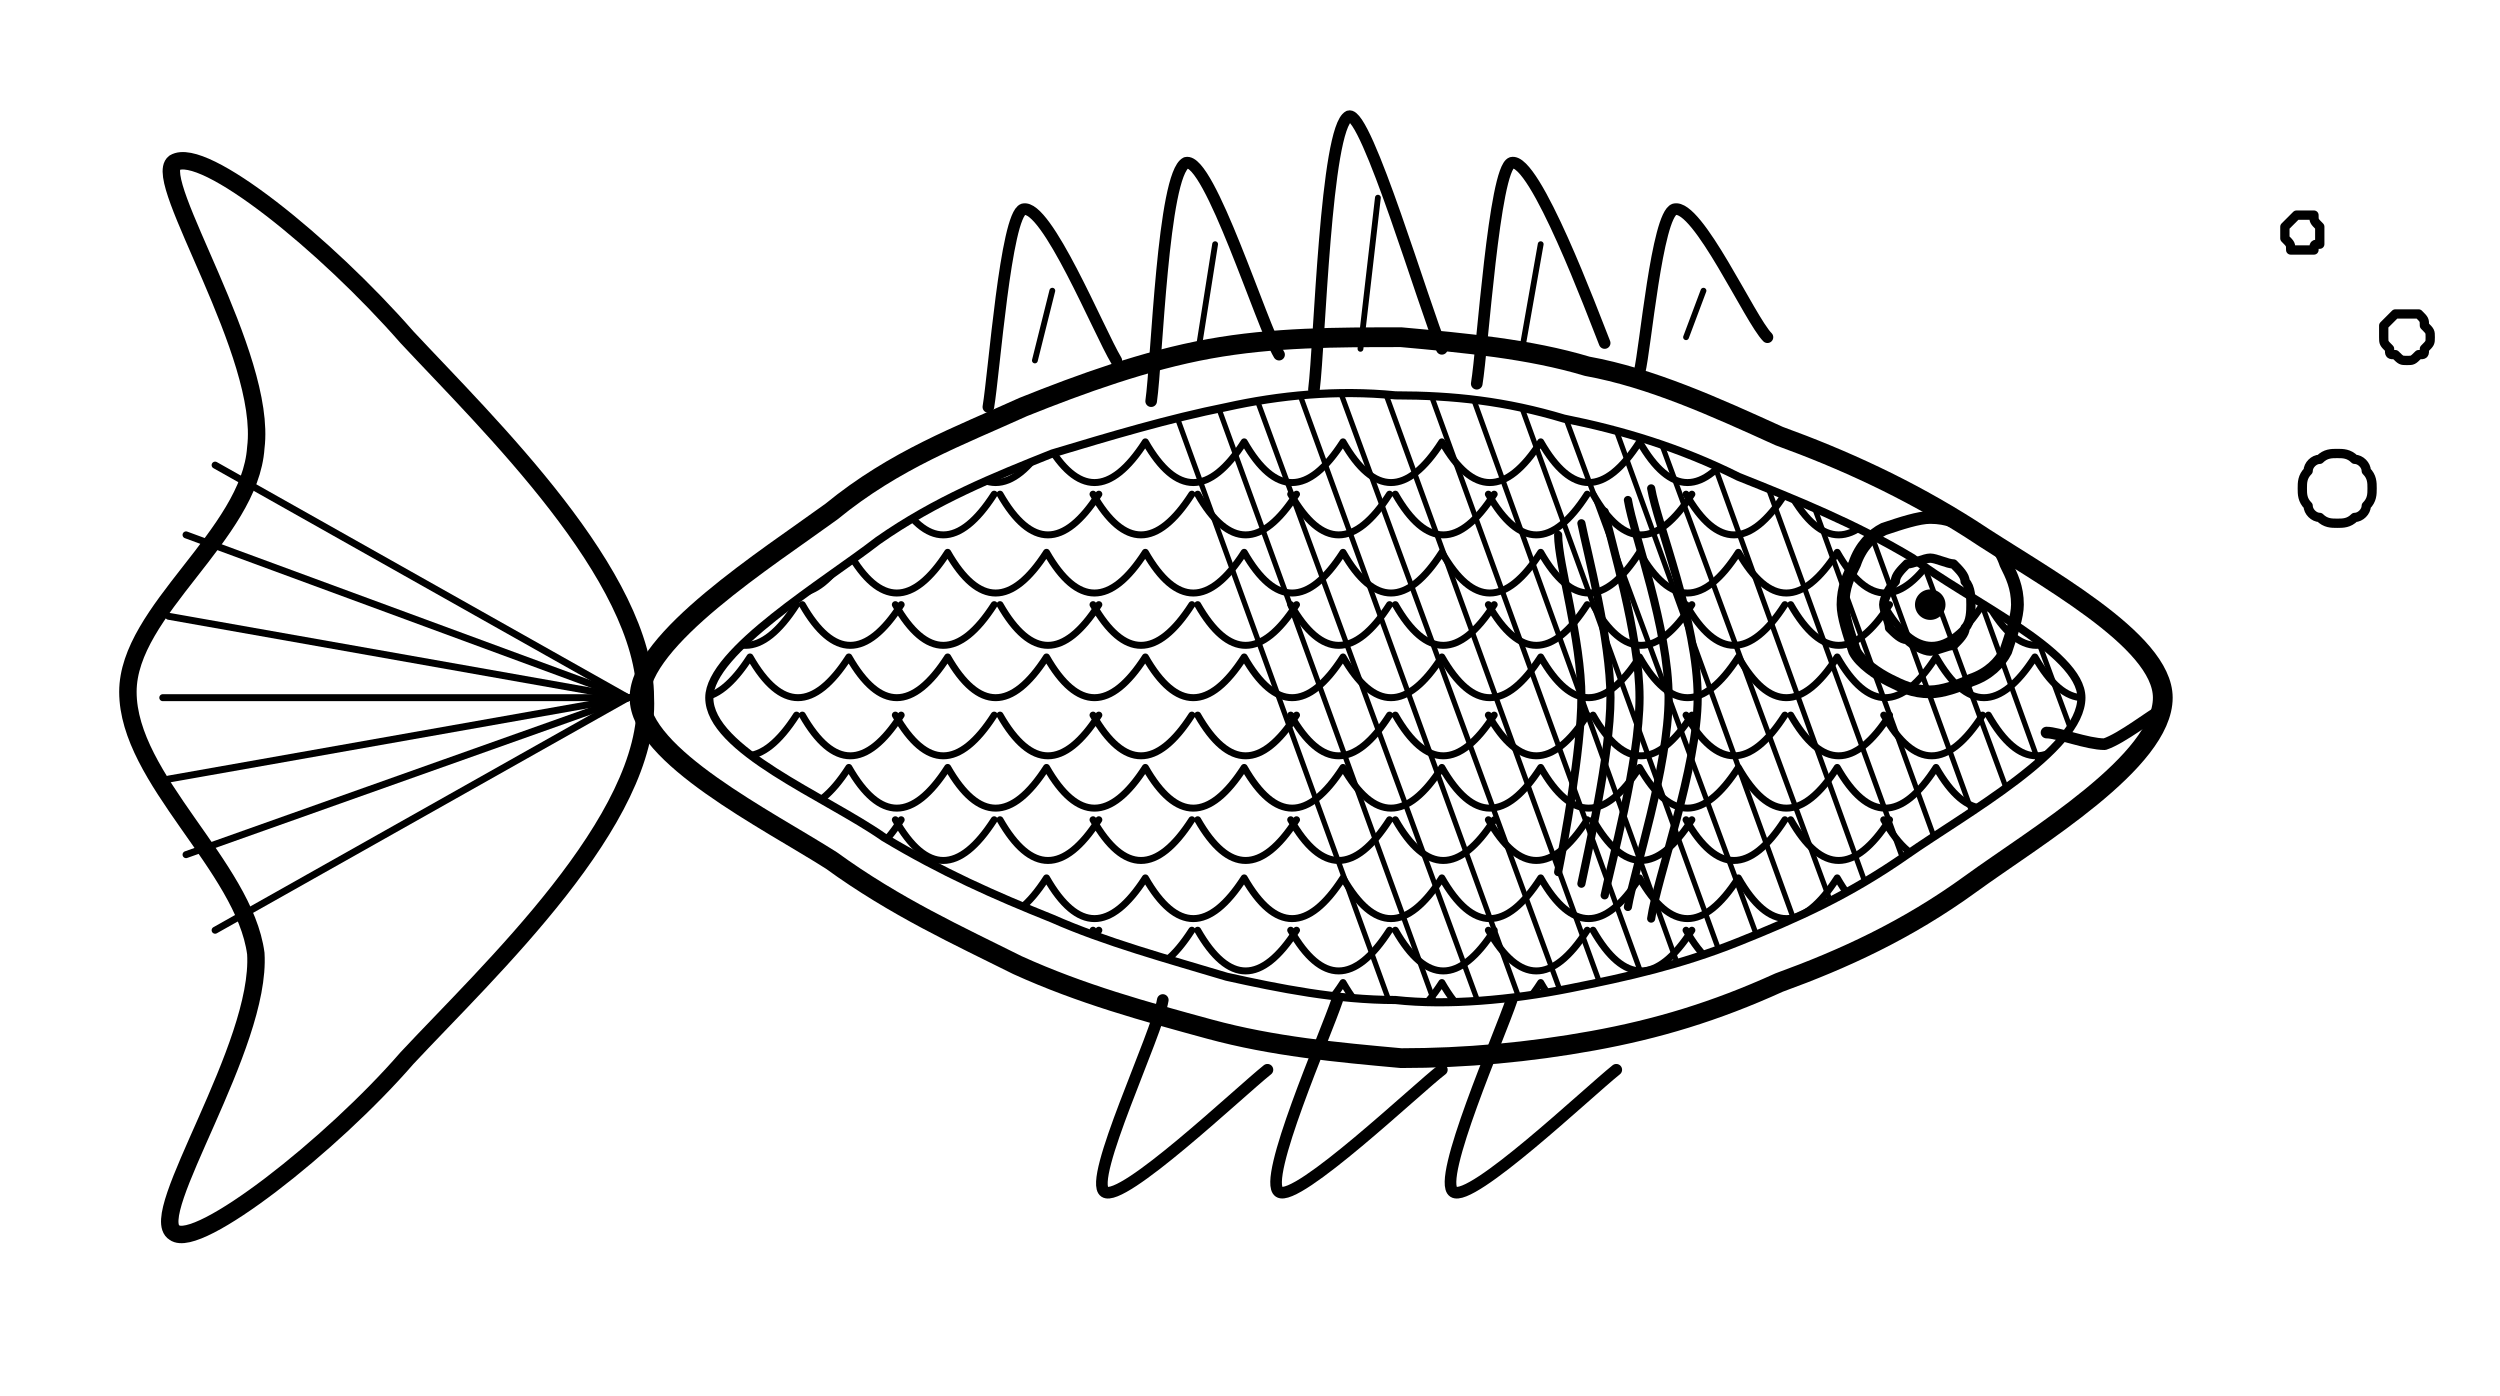
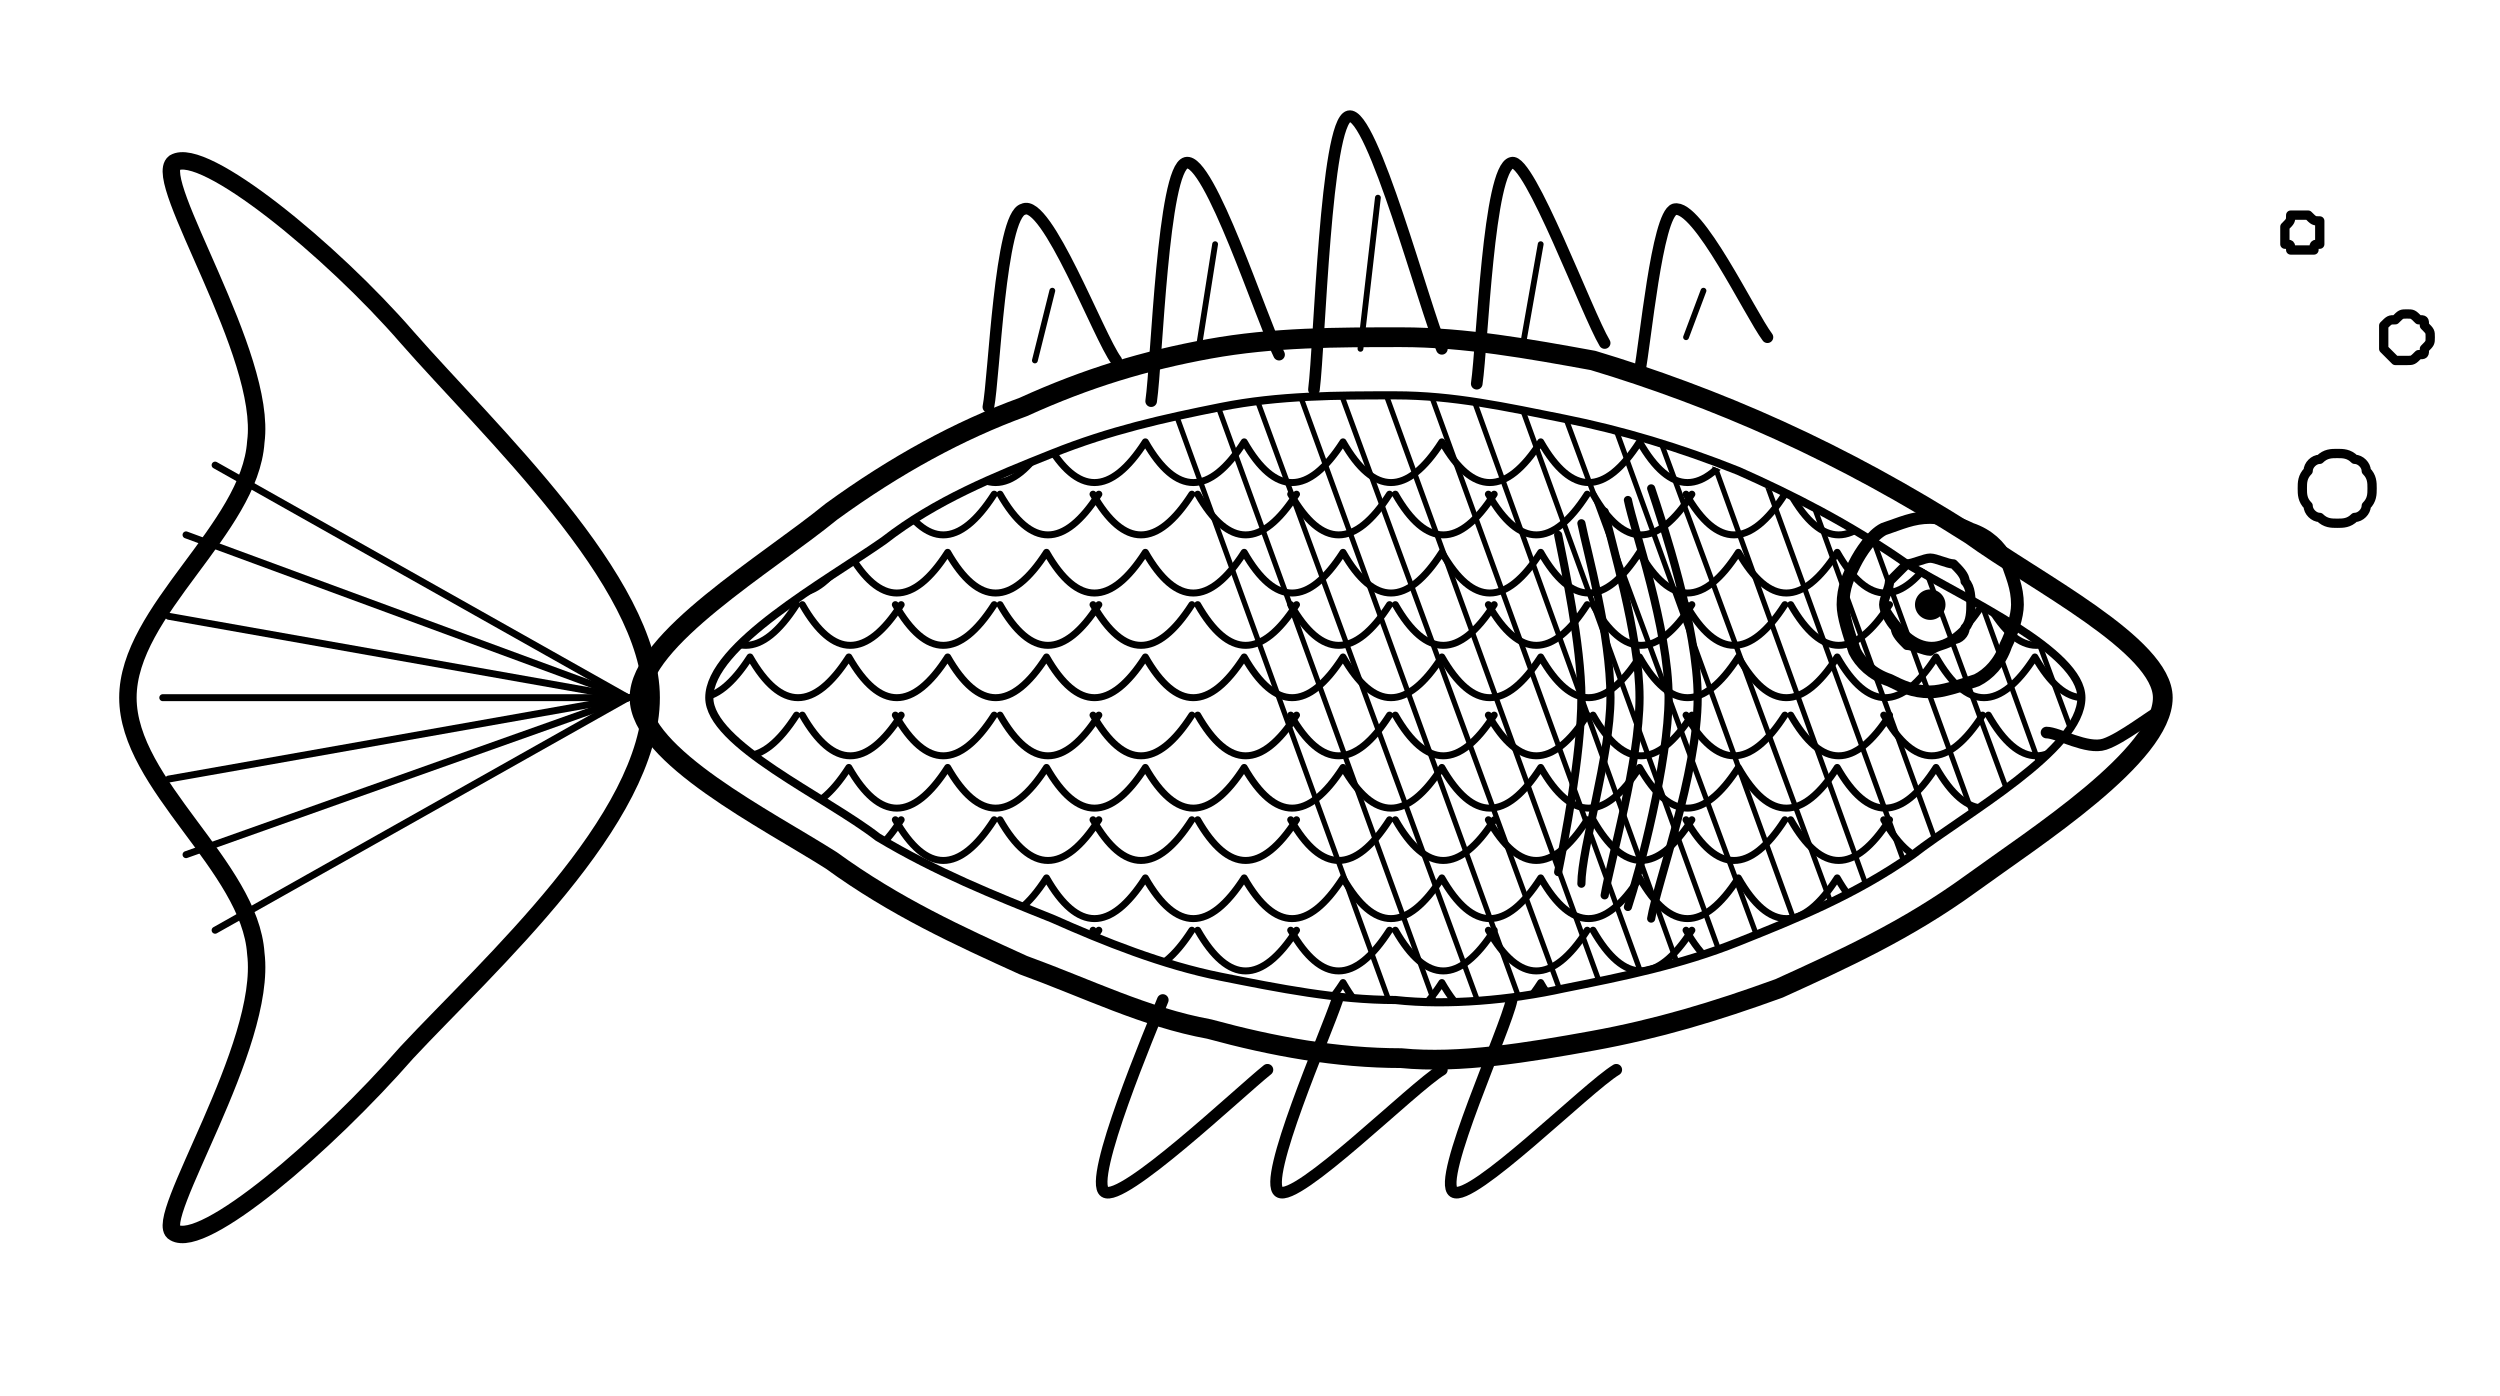
<svg xmlns="http://www.w3.org/2000/svg" viewBox="0 0 430 240" fill="none" stroke="currentColor" stroke-linecap="round" stroke-linejoin="round" aria-hidden="true" focusable="false">
-   <path d="M110 120C110 110 132 96 143 88C154 79 165 75 176 70C186 66 197 62 208 60C219 58 230 58 241 58C252 59 263 60 273 63C284 65 295 70 306 75C317 79 328 84 339 91C351 99 372 110 372 120C372 131 350 144 339 152C328 160 317 165 306 169C295 174 285 177 274 179C263 181 252 182 241 182C230 181 219 180 208 177C197 174 186 171 175 166C165 161 154 156 143 148C132 141 110 130 110 120Z" stroke-width="3.4" />
-   <path d="M122 120C122 112 142 100 151 93C161 86 171 82 181 78C191 75 201 72 211 70C220 68 230 67 240 68C250 68 259 69 269 72C279 74 289 77 299 82C309 86 319 90 329 96C338 103 358 112 358 120C358 129 338 140 328 147C318 154 309 158 299 162C289 166 280 168 270 170C260 172 249 173 240 172C230 172 220 170 211 168C201 165 190 162 181 158C171 154 162 150 152 144C142 137 122 129 122 120Z" stroke-width="1.4" />
-   <clipPath id="fs1">
+   <path d="M110 120C110 110 132 97 143 88C154 80 165 74 176 70C187 65 197 62 208 60C219 58 230 58 241 58C252 58 263 60 274 62C284 65 295 69 306 74C317 79 328 85 339 92C350 100 372 111 372 120C372 130 350 144 339 152C328 160 317 165 306 170C295 174 285 177 274 179C263 181 251 183 241 182C230 182 219 180 208 177C197 175 187 170 176 166C165 161 154 156 143 148C132 141 110 130 110 120Z" stroke-width="3.4" />
+   <path d="M122 120C122 111 142 100 152 93C161 86 171 82 181 78C191 74 200 72 210 70C220 68 230 68 240 68C250 68 259 70 269 72C279 74 289 77 299 81C308 85 318 90 328 97C338 103 358 112 358 120C358 129 338 140 329 147C319 154 309 158 299 162C289 166 279 168 269 170C260 172 249 173 240 172C230 172 220 170 210 168C200 166 190 162 181 158C171 154 161 150 151 144C142 137 122 128 122 120Z" stroke-width="1.4" />
+   <clipPath id="fs6">
    <path d="M122 120C122 112 142 100 151 93C161 86 171 82 181 78C191 74 201 72 210 70C220 68 230 68 240 68C250 68 260 70 269 72C279 74 289 78 299 82C309 86 319 90 328 96C338 103 358 112 358 120C358 128 338 140 328 147C319 154 309 158 299 162C289 166 279 168 269 170C260 172 250 172 240 172C230 172 220 170 210 168C201 166 191 162 181 158C171 154 161 150 151 144C142 137 122 128 122 120Z" />
  </clipPath>
-   <g clip-path="url(#fs1)">
+   <g clip-path="url(#fs6)">
    <path d="M112 76q8 14 17 0M129 76q8 14 17 0M146 76q8 14 17 0M163 76q8 14 17 0M180 76q8 14 17 0M197 76q8 14 17 0M214 76q8 14 17 0M231 76q8 14 17 0M248 76q8 14 17 0M265 76q8 14 17 0M282 76q8 14 17 0M299 76q8 14 17 0M316 76q8 14 17 0M333 76q8 14 17 0M350 76q8 14 17 0M367 76q8 14 17 0M120 85q8 14 17 0M138 85q8 14 17 0M154 85q8 14 17 0M172 85q8 14 17 0M188 85q8 14 17 0M206 85q8 14 17 0M222 85q8 14 17 0M240 85q8 14 17 0M256 85q8 14 17 0M274 85q8 14 17 0M290 85q8 14 17 0M308 85q8 14 17 0M324 85q8 14 17 0M342 85q8 14 17 0M358 85q8 14 17 0M112 95q8 14 17 0M129 95q8 14 17 0M146 95q8 14 17 0M163 95q8 14 17 0M180 95q8 14 17 0M197 95q8 14 17 0M214 95q8 14 17 0M231 95q8 14 17 0M248 95q8 14 17 0M265 95q8 14 17 0M282 95q8 14 17 0M299 95q8 14 17 0M316 95q8 14 17 0M333 95q8 14 17 0M350 95q8 14 17 0M367 95q8 14 17 0M120 104q8 14 17 0M138 104q8 14 17 0M154 104q8 14 17 0M172 104q8 14 17 0M188 104q8 14 17 0M206 104q8 14 17 0M222 104q8 14 17 0M240 104q8 14 17 0M256 104q8 14 17 0M274 104q8 14 17 0M290 104q8 14 17 0M308 104q8 14 17 0M324 104q8 14 17 0M342 104q8 14 17 0M358 104q8 14 17 0M112 113q8 14 17 0M129 113q8 14 17 0M146 113q8 14 17 0M163 113q8 14 17 0M180 113q8 14 17 0M197 113q8 14 17 0M214 113q8 14 17 0M231 113q8 14 17 0M248 113q8 14 17 0M265 113q8 14 17 0M282 113q8 14 17 0M299 113q8 14 17 0M316 113q8 14 17 0M333 113q8 14 17 0M350 113q8 14 17 0M367 113q8 14 17 0M120 123q8 14 17 0M138 123q8 14 17 0M154 123q8 14 17 0M172 123q8 14 17 0M188 123q8 14 17 0M206 123q8 14 17 0M222 123q8 14 17 0M240 123q8 14 17 0M256 123q8 14 17 0M274 123q8 14 17 0M290 123q8 14 17 0M308 123q8 14 17 0M324 123q8 14 17 0M342 123q8 14 17 0M358 123q8 14 17 0M112 132q8 14 17 0M129 132q8 14 17 0M146 132q8 14 17 0M163 132q8 14 17 0M180 132q8 14 17 0M197 132q8 14 17 0M214 132q8 14 17 0M231 132q8 14 17 0M248 132q8 14 17 0M265 132q8 14 17 0M282 132q8 14 17 0M299 132q8 14 17 0M316 132q8 14 17 0M333 132q8 14 17 0M350 132q8 14 17 0M367 132q8 14 17 0M120 141q8 14 17 0M138 141q8 14 17 0M154 141q8 14 17 0M172 141q8 14 17 0M188 141q8 14 17 0M206 141q8 14 17 0M222 141q8 14 17 0M240 141q8 14 17 0M256 141q8 14 17 0M274 141q8 14 17 0M290 141q8 14 17 0M308 141q8 14 17 0M324 141q8 14 17 0M342 141q8 14 17 0M358 141q8 14 17 0M112 151q8 14 17 0M129 151q8 14 17 0M146 151q8 14 17 0M163 151q8 14 17 0M180 151q8 14 17 0M197 151q8 14 17 0M214 151q8 14 17 0M231 151q8 14 17 0M248 151q8 14 17 0M265 151q8 14 17 0M282 151q8 14 17 0M299 151q8 14 17 0M316 151q8 14 17 0M333 151q8 14 17 0M350 151q8 14 17 0M367 151q8 14 17 0M120 160q8 14 17 0M138 160q8 14 17 0M154 160q8 14 17 0M172 160q8 14 17 0M188 160q8 14 17 0M206 160q8 14 17 0M222 160q8 14 17 0M240 160q8 14 17 0M256 160q8 14 17 0M274 160q8 14 17 0M290 160q8 14 17 0M308 160q8 14 17 0M324 160q8 14 17 0M342 160q8 14 17 0M358 160q8 14 17 0M112 169q8 14 17 0M129 169q8 14 17 0M146 169q8 14 17 0M163 169q8 14 17 0M180 169q8 14 17 0M197 169q8 14 17 0M214 169q8 14 17 0M231 169q8 14 17 0M248 169q8 14 17 0M265 169q8 14 17 0M282 169q8 14 17 0M299 169q8 14 17 0M316 169q8 14 17 0M333 169q8 14 17 0M350 169q8 14 17 0M367 169q8 14 17 0" stroke-width="1.2" />
    <path d="M365 5L426 174M358 8L419 176M351 10L413 178M345 12L406 181M338 15L399 183M332 17L393 185M325 20L386 188M318 22L380 190M312 24L373 193M305 27L367 195M299 29L360 197M292 32L353 200M286 34L347 202M279 36L340 205M272 39L334 207M266 41L327 209M259 44L321 212M253 46L314 214M246 48L307 217M240 51L301 219M233 53L294 221M226 55L288 224M220 58L281 226M213 60L275 229M207 63L268 231M200 65L261 233" stroke-width="0.9" />
  </g>
-   <path d="M284 84C285 90 292 107 292 120C292 132 285 151 284 158" stroke-width="1.4" />
-   <path d="M280 86C281 92 287 108 287 120C287 132 281 150 280 156" stroke-width="1.4" />
-   <path d="M276 88C277 93 282 109 282 120C282 131 277 149 276 154" stroke-width="1.4" />
-   <path d="M272 90C273 95 277 110 277 120C277 130 273 147 272 152" stroke-width="1.4" />
-   <path d="M268 92C268 97 272 110 272 120C272 129 269 145 268 150" stroke-width="1.4" />
-   <path d="M347 104C347 106 346 109 345 112C344 114 342 116 339 117C337 118 334 119 332 119C329 119 327 118 325 117C323 116 320 114 319 112C318 109 317 106 317 104C317 101 318 99 319 97C320 94 322 92 324 91C327 90 330 89 332 89C335 89 337 90 339 91C342 92 344 94 345 97C346 99 347 101 347 104Z" stroke-width="2.2" />
-   <path d="M339 104C339 105 339 107 338 108C338 109 337 110 336 111C335 111 333 112 332 112C331 112 329 111 328 110C327 110 326 109 325 108C325 107 324 105 324 104C324 103 325 101 326 100C326 99 327 98 328 97C329 97 331 96 332 96C333 96 335 97 336 97C337 98 338 99 338 100C339 101 339 103 339 104Z" stroke-width="1.6" />
+   <path d="M284 84C286 90 292 108 292 120C292 133 285 152 284 158" stroke-width="1.4" />
+   <path d="M280 86C281 91 287 108 287 120C287 131 282 150 280 156" stroke-width="1.4" />
+   <path d="M276 88C277 93 282 109 282 120C282 131 277 148 276 154" stroke-width="1.4" />
+   <path d="M272 90C273 95 277 109 277 120C277 130 272 146 272 152" stroke-width="1.4" />
+   <path d="M268 92C269 97 272 111 272 120C272 130 269 145 268 150" stroke-width="1.4" />
+   <path d="M347 104C347 106 346 109 345 111C344 114 342 116 340 117C337 118 334 119 332 119C329 119 327 118 325 117C322 116 320 114 319 112C318 109 317 106 317 104C317 101 318 99 319 97C320 95 322 92 324 91C327 90 329 89 332 89C334 89 337 90 339 91C342 92 344 94 345 96C346 99 347 101 347 104Z" stroke-width="2.2" />
+   <path d="M339 104C339 105 339 107 338 108C338 109 337 110 336 110C335 111 333 111 332 112C331 112 329 111 328 111C327 110 326 109 326 108C325 107 324 105 324 104C324 103 325 101 325 100C326 99 327 98 328 97C329 97 331 96 332 96C333 96 335 97 336 97C337 98 338 99 338 100C339 101 339 103 339 104Z" stroke-width="1.6" />
  <path d="M332 104h0" stroke-width="5.25" />
-   <path d="M372 122C370 123 365 127 362 128C359 128 354 126 352 126" stroke-width="2" />
-   <path d="M170 70C171 64 173 37 176 36C180 35 189 57 192 62" stroke-width="2" />
+   <path d="M372 122C370 123 365 127 362 128C359 129 354 126 352 126" stroke-width="2" />
+   <path d="M170 70C171 65 172 37 176 36C180 34 189 58 192 62" stroke-width="2" />
  <line x1="178" y1="62" x2="181" y2="50" stroke-width="1" />
-   <path d="M198 69C199 62 200 30 204 28C208 27 217 56 220 61" stroke-width="2" />
+   <path d="M198 69C199 62 200 29 204 28C208 27 217 55 220 61" stroke-width="2" />
  <line x1="206" y1="61" x2="209" y2="42" stroke-width="1" />
-   <path d="M226 67C227 59 228 22 232 20C235 19 245 53 248 60" stroke-width="2" />
+   <path d="M226 67C227 59 228 21 232 20C236 19 245 53 248 60" stroke-width="2" />
  <line x1="234" y1="60" x2="237" y2="34" stroke-width="1" />
-   <path d="M254 66C255 60 257 29 260 28C264 27 274 54 276 59" stroke-width="2" />
+   <path d="M254 66C255 59 256 29 260 28C263 27 273 54 276 59" stroke-width="2" />
  <line x1="262" y1="59" x2="265" y2="42" stroke-width="1" />
-   <path d="M282 64C283 60 285 37 288 36C292 35 301 55 304 58" stroke-width="2" />
+   <path d="M282 64C283 59 285 37 288 36C292 35 301 54 304 58" stroke-width="2" />
  <line x1="290" y1="58" x2="293" y2="50" stroke-width="1" />
-   <path d="M200 172C199 178 187 203 190 205C193 207 213 188 218 184" stroke-width="2" />
-   <path d="M230 172C228 178 217 203 220 205C223 207 244 187 248 184" stroke-width="2" />
-   <path d="M260 172C258 178 247 203 250 205C253 207 273 188 278 184" stroke-width="2" />
-   <path d="M111 120C111 99 84 73 70 58C56 42 35 25 30 28C26 31 46 61 44 77C43 92 22 105 22 119C22 134 42 149 44 164C45 180 25 209 30 212C34 215 57 197 70 182C84 167 112 141 111 120Z" stroke-width="3" />
+   <path d="M200 172C198 177 187 203 190 205C193 207 213 188 218 184" stroke-width="2" />
+   <path d="M230 172C228 178 217 203 220 205C223 207 243 187 248 184" stroke-width="2" />
+   <path d="M260 172C259 177 247 203 250 205C253 207 273 187 278 184" stroke-width="2" />
+   <path d="M112 120C112 100 84 74 70 58C57 43 35 25 30 28C26 31 46 61 44 76C43 91 22 105 22 120C22 135 43 149 44 164C46 180 26 210 30 212C35 215 56 197 70 181C84 166 112 141 112 120Z" stroke-width="3" />
  <line x1="108" y1="120" x2="37" y2="80" stroke-width="1.2" />
  <line x1="108" y1="120" x2="32" y2="92" stroke-width="1.2" />
  <line x1="108" y1="120" x2="29" y2="106" stroke-width="1.2" />
  <line x1="108" y1="120" x2="28" y2="120" stroke-width="1.2" />
  <line x1="108" y1="120" x2="29" y2="134" stroke-width="1.2" />
  <line x1="108" y1="120" x2="32" y2="147" stroke-width="1.2" />
  <line x1="108" y1="120" x2="37" y2="160" stroke-width="1.2" />
  <path d="M408 84C408 85 408 86 407 87C407 88 406 89 405 89C404 90 403 90 402 90C401 90 400 90 399 89C398 89 397 88 397 87C396 86 396 85 396 84C396 83 396 82 397 81C397 80 398 79 399 79C400 78 401 78 402 78C403 78 404 78 405 79C406 79 407 80 407 81C408 82 408 83 408 84Z" stroke-width="1.6" />
-   <path d="M418 58C418 59 418 59 417 60C417 61 417 61 416 61C415 62 415 62 414 62C413 62 413 62 412 61C411 61 411 61 411 60C410 59 410 59 410 58C410 57 410 57 410 56C411 55 411 55 412 54C413 54 413 54 414 54C415 54 415 54 416 54C417 55 417 55 417 56C418 57 418 57 418 58Z" stroke-width="1.6" />
-   <path d="M399 40C399 41 399 41 399 42C398 42 398 42 398 43C397 43 397 43 396 43C395 43 395 43 394 43C394 42 394 42 393 41C393 41 393 40 393 40C393 39 393 39 393 39C394 38 394 38 395 37C395 37 395 37 396 37C396 37 397 37 398 37C398 38 398 38 399 39C399 39 399 40 399 40Z" stroke-width="1.6" />
+   <path d="M418 58C418 59 418 59 417 60C417 61 417 61 416 61C415 62 415 62 414 62C413 62 413 62 412 62C411 61 411 61 410 60C410 59 410 59 410 58C410 57 410 57 410 56C411 55 411 55 412 55C413 54 413 54 414 54C415 54 415 54 416 55C417 55 417 55 417 56C418 57 418 57 418 58Z" stroke-width="1.6" />
+   <path d="M399 40C399 41 399 41 399 42C398 42 398 42 398 43C397 43 397 43 396 43C395 43 395 43 394 43C394 42 394 42 393 42C393 41 393 41 393 40C393 40 393 39 393 39C394 38 394 38 394 37C395 37 396 37 396 37C397 37 397 37 397 37C398 38 398 38 399 38C399 39 399 40 399 40Z" stroke-width="1.6" />
</svg>
